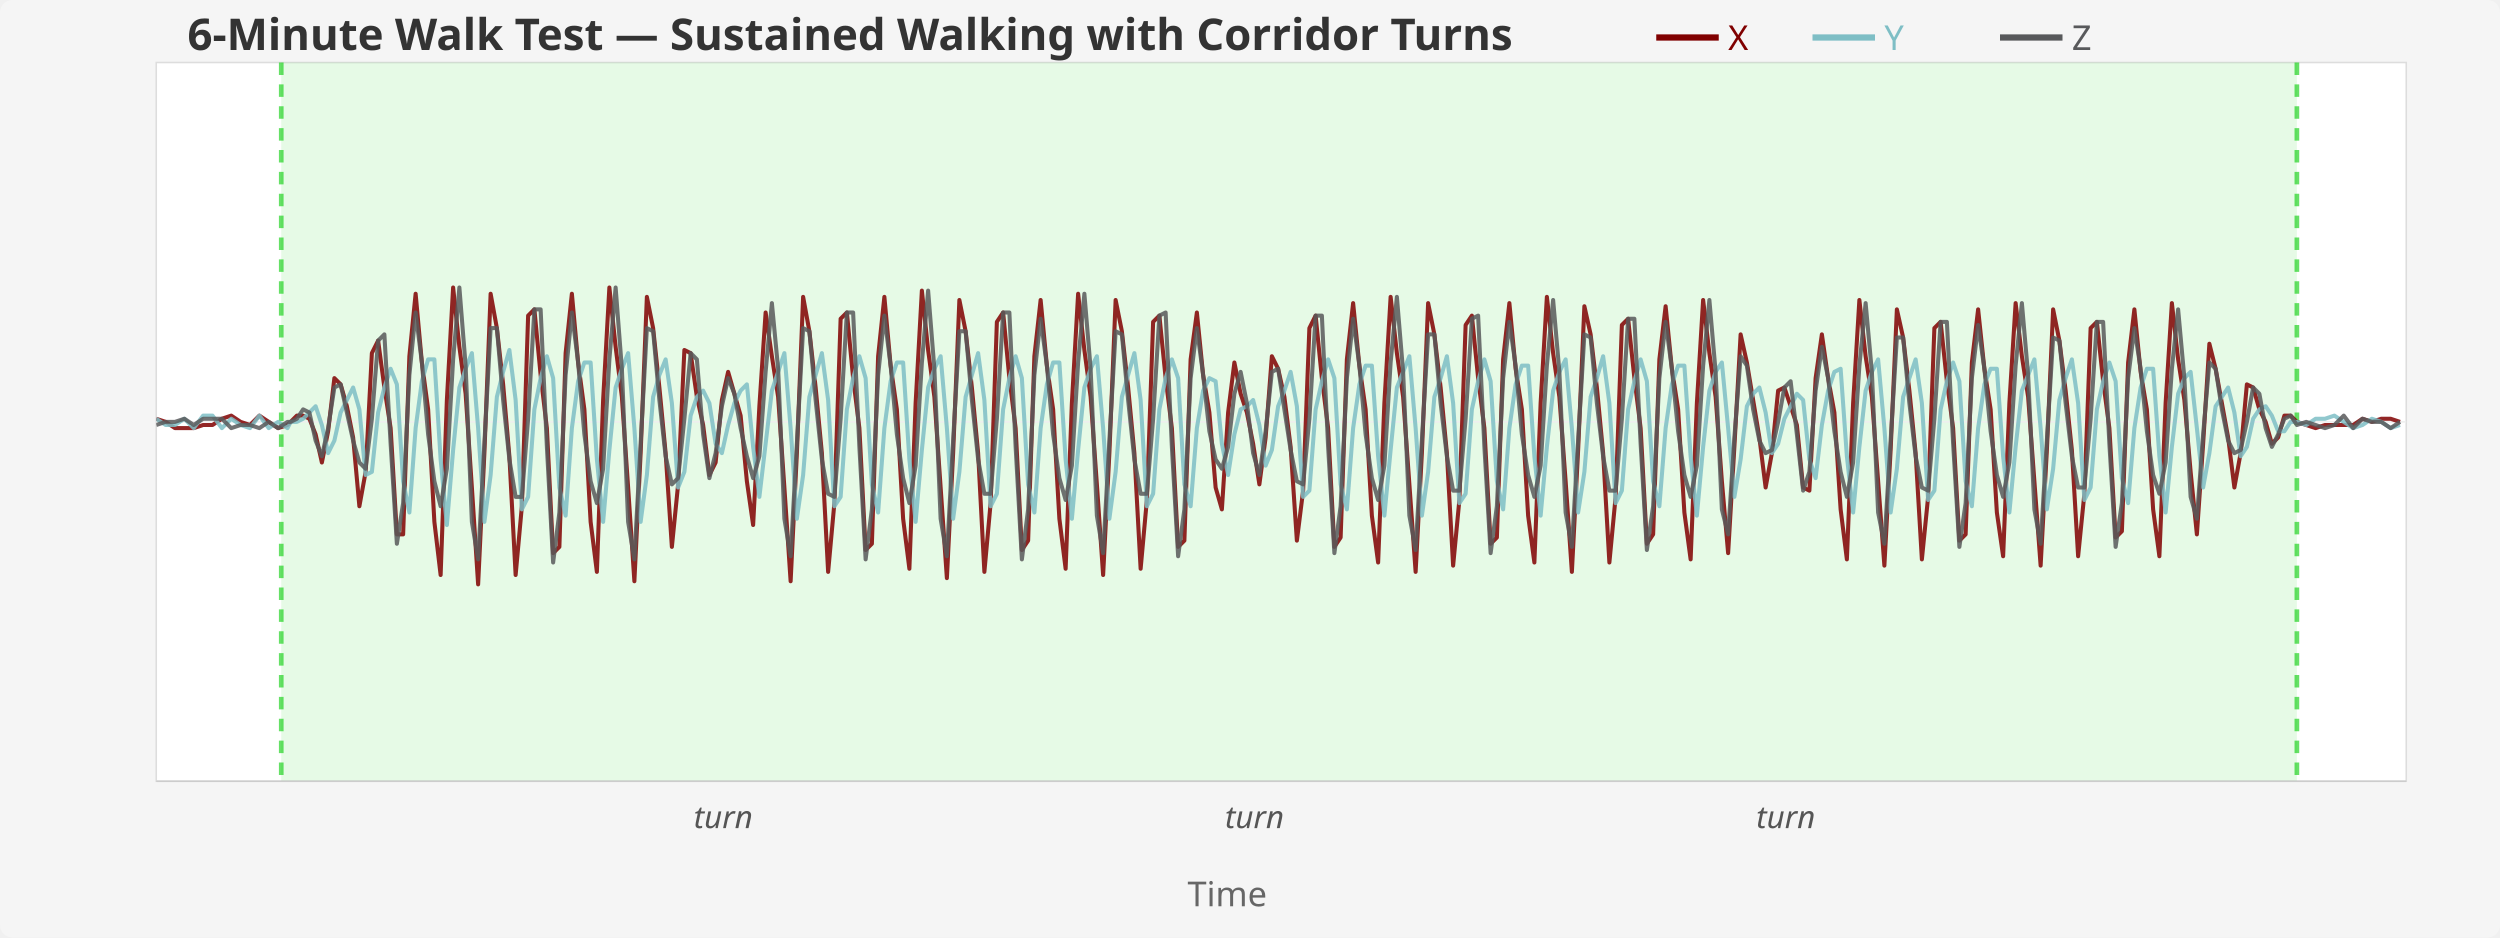
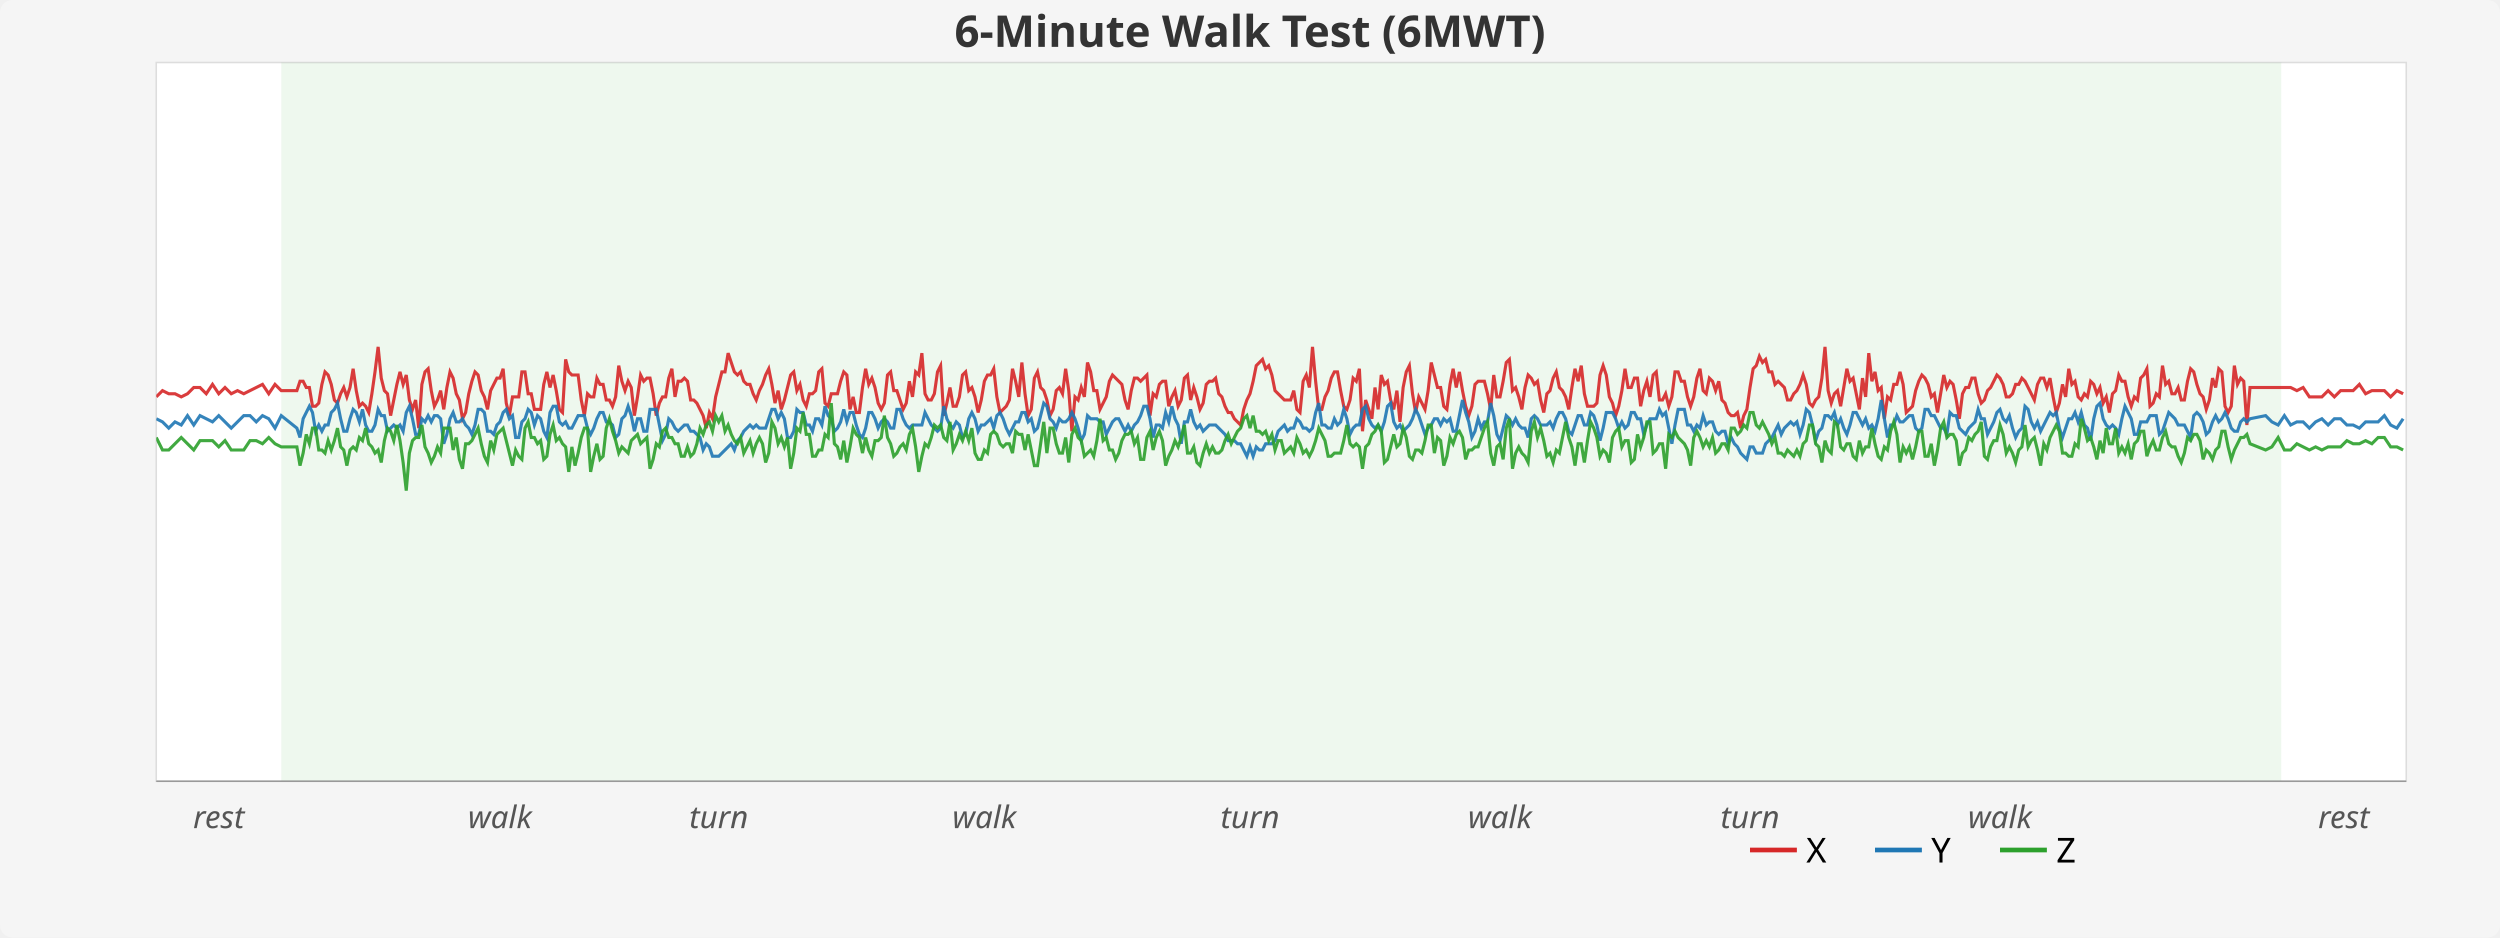
<svg xmlns="http://www.w3.org/2000/svg" width="800" height="300" viewBox="0 0 800 300">
  <style>
    .title { font: bold 14px sans-serif; fill: #333; }
-     .axis-label { font: 11px sans-serif; fill: #666; }
    .legend-text { font: 11px sans-serif; }
    .phase-label { font: italic 10px sans-serif; fill: #555; }
  </style>
  <defs>
-     <clipPath id="w6-plot">
+     <clipPath id="mw-clip">
      <rect x="50" y="20" width="720" height="230" />
    </clipPath>
  </defs>
  <rect width="800" height="300" fill="#f5f5f5" rx="4" />
  <rect x="50" y="20" width="720" height="230" fill="white" stroke="#ddd" stroke-width="0.5" />
-   <text x="60" y="16" class="title">6-Minute Walk Test — Sustained Walking with Corridor Turns</text>
-   <line x1="530" y1="12" x2="550" y2="12" stroke="#800000" stroke-width="2" />
-   <text x="553" y="16" class="legend-text" fill="#800000">X</text>
-   <line x1="580" y1="12" x2="600" y2="12" stroke="#7EBEC5" stroke-width="2" />
-   <text x="603" y="16" class="legend-text" fill="#7EBEC5">Y</text>
-   <line x1="640" y1="12" x2="660" y2="12" stroke="#58595b" stroke-width="2" />
-   <text x="663" y="16" class="legend-text" fill="#58595b">Z</text>
-   <rect x="90" y="20" width="645" height="230" fill="#00cc00" opacity="0.1" />
-   <line x1="90" y1="20" x2="90" y2="250" stroke="#00cc00" stroke-width="1.5" stroke-dasharray="4,3" opacity="0.6" />
-   <line x1="735" y1="20" x2="735" y2="250" stroke="#00cc00" stroke-width="1.5" stroke-dasharray="4,3" opacity="0.6" />
-   <line x1="50" y1="135" x2="770" y2="135" stroke="#eee" stroke-width="0.5" />
-   <text x="222" y="265" class="phase-label">turn</text>
-   <text x="392" y="265" class="phase-label">turn</text>
-   <text x="562" y="265" class="phase-label">turn</text>
-   <g clip-path="url(#w6-plot)">
-     <polyline fill="none" stroke="#800000" stroke-width="1.3" opacity="0.85" stroke-linejoin="round" points="50,134 53,135 56,137 59,137 62,137 65,136 68,136 71,134 74,133 77,135 80,136 83,133 86,135 89,137 92,136 93,135 95,133 97,133 99,134 101,139 103,148 105,138 107,121 109,123 111,130 113,140 115,162 117,151 119,113 121,109 123,124 125,137 127,171 129,171 131,114 133,94 135,116 137,131 139,167 141,184 143,128 145,92 147,111 149,126 151,156 153,187 155,145 157,94 159,105 161,123 163,146 165,184 167,162 169,101 171,99 173,120 175,137 177,177 179,175 181,113 183,94 185,116 187,131 189,167 191,183 193,128 195,92 197,111 199,127 201,156 203,186 205,145 207,95 209,105 211,124 213,145 215,175 217,155 219,112 221,113 223,127 225,136 227,152 229,148 231,128 233,119 235,126 237,133 239,154 241,168 243,130 245,100 247,114 249,127 251,156 253,186 255,145 257,95 259,106 261,124 263,145 265,183 267,161 269,102 271,100 273,121 275,137 277,176 279,174 281,114 283,95 285,117 287,131 289,166 291,182 293,129 295,93 297,112 299,127 301,156 303,185 305,145 307,96 309,106 311,124 313,145 315,183 317,161 319,103 321,100 323,121 325,137 327,176 329,173 331,114 333,96 335,117 337,131 339,166 341,182 343,129 345,94 347,112 349,127 351,155 353,184 355,145 357,96 359,106 361,124 363,145 365,182 367,160 369,103 371,101 373,121 375,137 377,175 379,173 381,115 383,100 385,120 387,132 389,156 391,163 393,132 395,116 397,126 399,132 401,142 403,155 405,140 407,114 409,118 411,127 413,143 415,173 417,157 419,105 421,101 423,121 425,137 427,175 429,172 431,115 433,97 435,117 437,131 439,165 441,180 443,129 445,95 447,113 449,127 451,155 453,183 455,145 457,97 459,107 461,124 463,145 465,181 467,160 469,104 471,101 473,121 475,137 477,174 479,172 481,115 483,97 485,118 487,131 489,165 491,180 493,129 495,95 497,113 499,127 501,154 503,183 505,144 507,98 509,107 511,124 513,145 515,180 517,159 519,104 521,102 523,121 525,137 527,174 529,171 531,115 533,98 535,118 537,131 539,164 541,179 543,129 545,96 547,113 549,127 551,154 553,177 555,143 557,107 559,116 561,128 563,140 565,156 567,145 569,125 571,124 573,130 575,136 577,156 579,157 581,121 583,107 585,121 587,132 589,163 591,179 593,129 595,96 597,114 599,127 601,154 603,181 605,144 607,99 609,108 611,125 613,145 615,179 617,159 619,105 621,103 623,122 625,137 627,173 629,171 631,116 633,99 635,118 637,131 639,164 641,178 643,129 645,97 647,114 649,127 651,154 653,181 655,144 657,99 659,109 661,125 663,144 665,178 667,158 669,105 671,103 673,122 675,137 677,172 679,170 681,116 683,99 685,119 687,131 689,163 691,178 693,129 695,97 697,115 699,128 701,151 703,171 705,142 707,110 709,118 711,129 713,140 715,156 717,145 719,123 721,124 723,131 725,135 727,142 729,140 731,133 733,133 735,135 738,136 741,137 744,136 747,136 750,136 753,136 756,134 759,135 762,134 765,134 768,135" />
-     <polyline fill="none" stroke="#7EBEC5" stroke-width="1.3" opacity="0.85" stroke-linejoin="round" points="50,134 53,136 56,136 59,134 62,137 65,133 68,133 71,137 74,134 77,136 80,137 83,133 86,137 89,135 92,137 93,135 95,135 97,134 99,132 101,130 103,136 105,145 107,141 109,132 111,128 113,124 115,131 117,152 119,151 121,132 123,124 125,118 127,123 129,154 131,164 133,137 135,122 137,115 139,115 141,147 143,168 145,144 147,124 149,118 151,113 153,137 155,167 157,152 159,127 161,119 163,112 165,128 167,163 169,159 171,131 173,121 175,114 177,121 179,156 181,165 183,137 185,122 187,116 189,116 191,147 193,167 195,144 197,124 199,118 201,113 203,137 205,167 207,152 209,127 211,120 213,115 215,129 217,156 219,151 221,133 223,127 225,125 227,129 229,142 231,145 233,136 235,129 237,125 239,123 241,143 243,159 245,142 247,125 249,119 251,113 253,137 255,166 257,152 259,127 261,120 263,113 265,128 267,162 269,159 271,131 273,121 275,114 277,121 279,155 281,164 283,137 285,122 287,116 289,116 291,147 293,167 295,144 297,124 299,118 301,114 303,137 305,166 307,151 309,127 311,120 313,113 315,128 317,162 319,158 321,131 323,121 325,114 327,121 329,155 331,164 333,137 335,123 337,116 339,116 341,147 343,166 345,144 347,124 349,118 351,114 353,137 355,166 357,151 359,127 361,120 363,113 365,128 367,162 369,158 371,131 373,121 375,115 377,121 379,155 381,162 383,137 385,125 387,121 389,122 391,142 393,152 395,139 397,131 399,130 401,128 403,136 405,149 407,144 409,130 411,125 413,119 415,130 417,159 419,157 421,131 423,122 425,115 427,121 429,155 431,163 433,137 435,123 437,117 439,117 441,146 443,165 445,144 447,124 449,119 451,114 453,137 455,165 457,151 459,127 461,121 463,114 465,129 467,161 469,158 471,131 473,122 475,115 477,122 479,154 481,163 483,137 485,123 487,117 489,117 491,146 493,165 495,143 497,125 499,119 501,115 503,137 505,164 507,151 509,127 511,121 513,114 515,129 517,161 519,157 521,131 523,122 525,115 527,122 529,154 531,162 533,137 535,123 537,117 539,117 541,146 543,165 545,143 547,125 549,119 551,116 553,137 555,159 557,147 559,130 561,126 563,124 565,132 567,145 569,142 571,134 573,130 575,126 577,128 579,147 581,153 583,136 585,125 587,119 589,118 591,146 593,164 595,143 597,125 599,119 601,115 603,137 605,164 607,150 609,127 611,121 613,115 615,129 617,160 619,157 621,131 623,122 625,116 627,122 629,154 631,162 633,137 635,123 637,118 639,118 641,146 643,164 645,143 647,125 649,120 651,115 653,137 655,163 657,150 659,128 661,121 663,115 665,129 667,160 669,156 671,131 673,122 675,116 677,122 679,153 681,161 683,137 685,124 687,118 689,118 691,146 693,164 695,143 697,126 699,121 701,119 703,137 705,156 707,145 709,130 711,127 713,124 715,132 717,146 719,143 721,134 723,131 725,130 727,133 729,138 731,138 733,135 735,135 738,136 741,134 744,134 747,133 750,135 753,137 756,136 759,134 762,135 765,137 768,136" />
-     <polyline fill="none" stroke="#58595b" stroke-width="1.3" opacity="0.85" stroke-linejoin="round" points="50,136 53,135 56,135 59,134 62,136 65,134 68,134 71,134 74,137 77,136 80,136 83,137 86,135 89,137 92,135 93,135 95,134 97,131 99,132 101,141 103,146 105,137 107,124 109,123 111,132 113,141 115,148 117,150 119,134 121,109 123,107 125,142 127,174 129,161 131,120 133,100 135,116 137,139 139,154 141,162 143,150 145,115 147,92 149,117 151,167 153,179 155,142 157,105 159,105 161,128 163,147 165,159 167,159 169,134 171,99 173,99 175,143 177,180 179,164 181,120 183,100 185,116 187,139 189,154 191,161 193,150 195,115 197,92 199,118 201,167 203,179 205,142 207,105 209,106 211,128 213,146 215,155 217,153 219,134 221,113 223,115 225,139 227,153 229,145 231,130 233,121 235,126 237,137 239,146 241,153 243,146 245,119 247,97 249,118 251,166 253,178 255,142 257,105 259,106 261,128 263,147 265,158 267,159 269,134 271,100 273,100 275,143 277,179 279,163 281,120 283,101 285,117 287,139 289,153 291,161 293,149 295,116 297,93 299,118 301,166 303,178 305,141 307,106 309,106 311,128 313,147 315,158 317,158 319,134 321,100 323,100 325,143 327,179 329,163 331,120 333,102 335,117 337,139 339,153 341,160 343,149 345,116 347,94 349,118 351,165 353,177 355,141 357,106 359,107 361,128 363,147 365,158 367,158 369,134 371,101 373,100 375,143 377,178 379,163 381,121 383,105 385,120 387,138 389,147 391,150 393,143 395,126 397,119 399,129 401,145 403,152 405,138 407,119 409,118 411,131 413,144 415,154 417,155 419,134 421,101 423,101 425,143 427,177 429,162 431,121 433,102 435,117 437,139 439,153 441,160 443,149 445,116 447,95 449,119 451,165 453,176 455,141 457,107 459,107 461,129 463,146 465,157 467,157 469,134 471,102 473,101 475,143 477,177 479,162 481,121 483,103 485,117 487,139 489,152 491,159 493,149 495,117 497,96 499,119 501,164 503,175 505,141 507,107 509,108 511,129 513,146 515,157 517,157 519,134 521,102 523,102 525,142 527,176 529,162 531,121 533,103 535,118 537,138 539,152 541,159 543,149 545,117 547,96 549,119 551,163 553,171 555,140 557,114 559,117 561,131 563,141 565,145 567,144 569,135 571,124 573,122 575,139 577,157 579,151 581,125 583,111 585,121 587,138 589,151 591,159 593,148 595,117 597,97 599,119 601,164 603,174 605,141 607,108 609,108 611,129 613,146 615,156 617,157 619,134 621,103 623,103 625,142 627,175 629,161 631,121 633,104 635,118 637,138 639,152 641,159 643,148 645,117 647,97 649,120 651,163 653,174 655,141 657,108 659,109 661,129 663,146 665,156 667,156 669,134 671,103 673,103 675,142 677,175 679,161 681,121 683,105 685,118 687,138 689,152 691,158 693,148 695,118 697,99 699,121 701,159 703,166 705,139 707,116 709,118 711,131 713,141 715,145 717,144 719,135 721,124 723,126 725,137 727,143 729,139 731,134 733,133 735,136 738,135 741,136 744,137 747,136 750,133 753,137 756,134 759,135 762,135 765,137 768,135" />
-   </g>
-   <line x1="50" y1="250" x2="770" y2="250" stroke="#ccc" stroke-width="0.5" />
-   <text x="380" y="290" class="axis-label">Time</text>
+   <text x="400" y="15" text-anchor="middle" class="title">6-Minute Walk Test (6MWT)</text>
+   <line x1="560" y1="272" x2="575" y2="272" stroke="#d62728" stroke-width="1.5" />
+   <text x="578" y="276" class="legend-text">X</text>
+   <line x1="600" y1="272" x2="615" y2="272" stroke="#1f77b4" stroke-width="1.5" />
+   <text x="618" y="276" class="legend-text">Y</text>
+   <line x1="640" y1="272" x2="655" y2="272" stroke="#2ca02c" stroke-width="1.5" />
+   <text x="658" y="276" class="legend-text">Z</text>
+   <rect x="90" y="20" width="640" height="230" fill="#2ca02c" opacity="0.08" />
+   <polyline clip-path="url(#mw-clip)" fill="none" stroke="#d62728" stroke-width="1" opacity="0.9" points="50,127 52,125 54,126 56,126 58,127 60,126 62,124 64,124 66,126 68,123 70,126 72,124 74,126 76,125 78,126 80,125 82,124 84,123 86,126 88,123 90,125 95,125 96,122 97,122 98,124 99,124 100,130 101,130 102,129 103,123 104,119 105,120 106,123 107,128 108,129 109,126 110,124 111,127 112,124 113,118 114,125 115,130 116,129 117,130 118,132 119,126 120,119 121,111 122,121 123,125 124,126 125,133 126,128 127,123 128,119 129,123 130,120 131,128 132,131 133,128 134,137 135,123 136,119 137,118 138,125 139,130 140,128 141,125 142,131 143,124 144,119 145,121 146,126 147,128 148,134 149,132 150,126 151,122 152,119 153,120 154,125 155,127 156,131 157,125 158,123 159,121 160,121 161,118 162,129 163,133 164,127 165,127 166,127 167,119 168,119 169,126 170,126 171,131 172,131 173,131 174,123 175,119 176,124 177,120 178,125 179,131 180,132 181,115 182,119 183,120 184,120 185,120 186,128 187,133 188,126 189,127 190,127 191,121 192,123 193,123 194,128 195,128 196,130 197,127 198,117 199,122 200,125 201,122 202,124 203,133 204,127 205,120 206,122 207,121 208,121 209,126 210,133 211,129 212,127 213,127 214,121 215,118 216,127 217,122 218,122 219,121 220,122 221,128 222,128 223,129 224,131 225,133 226,137 227,132 228,134 229,127 230,123 231,119 232,119 233,113 234,116 235,119 236,120 237,119 238,122 239,123 240,123 241,126 242,128 243,125 244,123 245,120 246,118 247,123 248,129 249,125 250,131 251,128 252,124 253,120 254,119 255,125 256,123 257,128 258,130 259,126 260,126 261,125 262,119 263,118 264,129 265,130 266,126 267,126 268,126 269,122 270,119 271,120 272,131 273,127 274,132 275,132 276,124 277,118 278,123 279,121 280,124 281,129 282,131 283,129 284,120 285,119 286,125 287,125 288,128 289,131 290,129 291,122 292,127 293,119 294,120 295,113 296,126 297,128 298,128 299,126 300,119 301,117 302,133 303,129 304,124 305,130 306,130 307,127 308,120 309,119 310,125 311,124 312,127 313,132 314,128 315,122 316,120 317,120 318,118 319,127 320,132 321,131 322,130 323,128 324,118 325,122 326,127 327,116 328,126 329,133 330,131 331,121 332,119 333,124 334,125 335,128 336,133 337,131 338,125 339,124 340,126 341,118 342,125 343,138 344,127 345,128 346,124 347,127 348,116 349,119 350,125 351,125 352,131 353,129 354,127 355,122 356,120 357,121 358,122 359,123 360,128 361,131 362,125 363,121 364,121 365,122 366,121 367,120 368,133 369,126 370,127 371,123 372,122 373,122 374,130 375,127 376,125 377,130 378,128 379,121 380,120 381,128 382,124 383,127 384,131 385,129 386,123 387,122 388,122 389,121 390,126 391,127 392,130 393,132 394,132 395,134 396,135 397,136 398,131 399,128 400,126 401,122 402,117 403,116 404,115 405,118 406,117 407,120 408,125 409,126 410,127 411,128 412,128 413,128 414,125 415,131 416,132 417,122 418,120 419,124 420,111 421,122 422,131 423,131 424,127 425,125 426,121 427,119 428,119 429,125 430,130 431,131 432,128 433,121 434,122 435,118 436,138 437,128 438,131 439,134 440,124 441,131 442,120 443,123 444,122 445,128 446,131 447,125 448,135 449,124 450,119 451,117 452,126 453,132 454,127 455,129 456,131 457,125 458,116 459,120 460,124 461,124 462,130 463,131 464,123 465,118 466,124 467,119 468,125 469,130 470,133 471,130 472,123 473,122 474,122 475,122 476,126 477,131 478,120 479,127 480,127 481,122 482,116 483,115 484,125 485,124 486,127 487,131 488,124 489,120 490,121 491,123 492,122 493,128 494,132 495,126 496,125 497,121 498,119 499,124 500,125 501,127 502,131 503,124 504,118 505,122 506,117 507,126 508,130 509,130 510,130 511,129 512,120 513,117 514,120 515,127 516,129 517,133 518,130 519,125 520,118 521,124 522,124 523,121 524,121 525,130 526,125 527,122 528,127 529,120 530,119 531,128 532,128 533,126 534,130 535,127 536,119 537,119 538,122 539,122 540,127 541,130 542,127 543,121 544,118 545,125 546,126 547,121 548,122 549,125 550,122 551,128 552,129 553,132 554,133 555,133 556,132 557,137 558,133 559,131 560,124 561,118 562,117 563,114 564,116 565,115 566,119 567,119 568,123 569,122 570,123 571,124 572,128 573,128 574,126 575,125 576,123 577,120 578,123 579,129 580,130 581,128 582,127 583,121 584,111 585,125 586,129 587,126 588,125 589,130 590,124 591,118 592,122 593,121 594,126 595,131 596,121 597,127 598,113 599,122 600,119 601,125 602,124 603,134 604,127 605,128 606,123 607,123 608,119 609,123 610,132 611,131 612,130 613,125 614,122 615,120 616,121 617,123 618,127 619,126 620,132 621,126 622,120 623,124 624,122 625,123 626,128 627,134 628,126 629,124 630,124 631,121 632,121 633,126 634,129 635,128 636,125 637,124 638,122 639,120 640,121 641,123 642,127 643,127 644,126 645,123 646,123 647,121 648,122 649,124 650,126 651,128 652,123 653,121 654,121 655,124 656,121 657,127 658,132 659,129 660,123 661,127 662,118 663,123 664,122 665,127 666,128 667,126 668,127 669,122 670,123 671,126 672,124 673,129 674,127 675,132 676,126 677,125 678,120 679,122 680,122 681,127 682,130 683,127 684,128 685,121 686,120 687,118 688,130 689,129 690,126 691,127 692,117 693,123 694,122 695,126 696,126 697,124 698,128 699,128 700,122 701,118 702,119 703,123 704,126 705,127 706,131 707,128 708,121 709,124 710,118 711,119 712,130 713,132 714,130 715,117 716,123 717,121 718,122 719,136 720,124 725,124 727,124 729,124 731,124 733,124 735,125 737,124 739,127 741,127 743,127 745,125 747,127 749,125 751,125 753,125 755,123 757,126 759,125 761,125 763,125 765,127 767,125 769,126" />
+   <polyline clip-path="url(#mw-clip)" fill="none" stroke="#1f77b4" stroke-width="1" opacity="0.9" points="50,134 52,135 54,137 56,135 58,136 60,133 62,136 64,133 66,134 68,135 70,133 72,135 74,137 76,135 78,133 80,133 82,135 84,133 86,134 88,137 90,133 95,137 96,140 97,134 98,132 99,130 100,132 101,138 102,136 103,138 104,136 105,136 106,132 107,131 108,129 109,134 110,138 111,138 112,134 113,131 114,132 115,135 116,131 117,136 118,138 119,138 120,136 121,131 122,133 123,133 124,138 125,137 126,136 127,137 128,136 129,138 130,132 131,130 132,134 133,139 134,139 135,134 136,135 137,133 138,135 139,133 140,133 141,134 142,142 143,139 144,134 145,132 146,135 147,135 148,134 149,136 150,137 151,139 152,136 153,131 154,131 155,132 156,138 157,138 158,139 159,136 160,135 161,132 162,131 163,134 164,133 165,140 166,140 167,135 168,134 169,131 170,132 171,136 172,133 173,134 174,138 175,140 176,132 177,130 178,130 179,135 180,136 181,135 182,137 183,137 184,135 185,133 186,133 187,133 188,137 189,139 190,137 191,134 192,132 193,132 194,135 195,135 196,136 197,140 198,139 199,134 200,133 201,130 202,133 203,138 204,134 205,134 206,138 207,138 208,131 209,131 210,131 211,136 212,141 213,139 214,134 215,135 216,137 217,138 218,137 219,136 220,136 221,138 222,138 223,139 224,140 225,144 226,142 227,143 228,146 229,146 230,146 231,145 232,144 233,143 234,142 235,144 236,141 237,140 238,138 239,137 240,136 241,137 242,136 243,137 244,137 245,137 246,134 247,131 248,131 249,134 250,132 251,134 252,140 253,140 254,138 255,131 256,132 257,132 258,136 259,136 260,138 261,134 262,134 263,136 264,130 265,133 266,134 267,138 268,137 269,135 270,131 271,135 272,132 273,132 274,136 275,139 276,140 277,137 278,132 279,132 280,134 281,137 282,135 283,134 284,135 285,137 286,137 287,131 288,131 289,134 290,136 291,137 292,136 293,136 294,136 295,136 296,132 297,134 298,136 299,137 300,138 301,137 302,130 303,134 304,136 305,137 306,135 307,136 308,140 309,139 310,134 311,132 312,134 313,138 314,136 315,136 316,135 317,134 318,137 319,133 320,132 321,134 322,137 323,139 324,137 325,135 326,135 327,132 328,132 329,135 330,134 331,138 332,137 333,133 334,129 335,130 336,134 337,135 338,137 339,134 340,135 341,135 342,134 343,132 344,134 345,137 346,141 347,139 348,133 349,134 350,134 351,134 352,135 353,135 354,139 355,137 356,135 357,134 358,134 359,136 360,138 361,136 362,138 363,136 364,135 365,133 366,130 367,130 368,134 369,140 370,136 371,136 372,137 373,132 374,135 375,130 376,134 377,136 378,142 379,135 380,135 381,131 382,135 383,137 384,136 385,138 386,137 387,136 388,136 389,136 390,137 391,138 392,139 393,141 394,141 395,141 396,142 397,142 398,144 399,146 400,143 401,146 402,143 403,144 404,144 405,142 406,142 407,142 408,141 409,138 410,137 411,136 412,138 413,137 414,137 415,134 416,135 417,137 418,137 419,138 420,137 421,132 422,129 423,136 424,136 425,137 426,137 427,134 428,136 429,135 430,131 431,134 432,139 433,137 434,136 435,136 436,131 437,130 438,134 439,136 440,137 441,136 442,138 443,135 444,130 445,129 446,135 447,137 448,136 449,138 450,137 451,136 452,134 453,131 454,133 455,136 456,139 457,137 458,136 459,134 460,134 461,136 462,134 463,135 464,134 465,138 466,138 467,133 468,128 469,132 470,135 471,140 472,138 473,134 474,137 475,135 476,135 477,129 478,133 479,139 480,141 481,137 482,133 483,134 484,136 485,134 486,136 487,137 488,137 489,140 490,134 491,133 492,134 493,136 494,136 495,136 496,135 497,137 498,134 499,132 500,132 501,134 502,138 503,139 504,136 505,133 506,133 507,136 508,136 509,132 510,133 511,136 512,141 513,137 514,132 515,132 516,132 517,134 518,137 519,135 520,137 521,136 522,132 523,132 524,134 525,134 526,139 527,136 528,134 529,134 530,134 531,131 532,133 533,132 534,137 535,142 536,136 537,131 538,131 539,131 540,136 541,136 542,138 543,136 544,137 545,133 546,136 547,135 548,135 549,138 550,139 551,138 552,138 553,142 554,140 555,142 556,143 557,145 558,146 559,147 560,143 561,143 562,145 563,145 564,145 565,142 566,141 567,140 568,138 569,136 570,139 571,137 572,136 573,135 574,136 575,135 576,139 577,136 578,131 579,132 580,136 581,141 582,138 583,137 584,133 585,133 586,134 587,132 588,136 589,134 590,137 591,139 592,136 593,132 594,132 595,134 596,136 597,134 598,137 599,136 600,138 601,134 602,128 603,134 604,140 605,136 606,136 607,133 608,135 609,135 610,134 611,133 612,133 613,137 614,138 615,137 616,131 617,131 618,133 619,133 620,135 621,137 622,137 623,139 624,132 625,133 626,133 627,137 628,138 629,139 630,137 631,136 632,135 633,131 634,134 635,134 636,139 637,137 638,135 639,132 640,131 641,134 642,135 643,133 644,137 645,140 646,138 647,137 648,130 649,131 650,135 651,137 652,135 653,138 654,136 655,134 656,132 657,133 658,132 659,137 660,140 661,137 662,134 663,134 664,132 665,135 666,132 667,136 668,137 669,141 670,134 671,130 672,129 673,134 674,136 675,137 676,136 677,137 678,139 679,134 680,130 681,132 682,134 683,139 684,139 685,135 686,135 687,135 688,133 689,133 690,133 691,139 692,138 693,135 694,132 695,133 696,134 697,136 698,136 699,136 700,138 701,140 702,133 703,132 704,133 705,135 706,139 707,138 708,135 709,133 710,135 711,134 712,132 713,134 714,137 715,138 716,138 717,135 718,134 719,135 720,134 725,133 727,135 729,136 731,133 733,136 735,135 737,135 739,137 741,135 743,134 745,136 747,134 749,134 751,136 753,136 755,137 757,135 759,135 761,135 763,133 765,136 767,137 769,134" />
+   <polyline clip-path="url(#mw-clip)" fill="none" stroke="#2ca02c" stroke-width="1" opacity="0.9" points="50,140 52,144 54,144 56,142 58,140 60,142 62,144 64,141 66,141 68,141 70,143 72,141 74,144 76,144 78,144 80,141 82,141 84,142 86,140 88,142 90,143 95,143 96,149 97,145 98,139 99,142 100,137 101,137 102,144 103,144 104,145 105,141 106,144 107,141 108,137 109,143 110,144 111,149 112,144 113,143 114,144 115,140 116,141 117,137 118,142 119,143 120,145 121,144 122,148 123,141 124,137 125,138 126,141 127,136 128,141 129,148 130,157 131,145 132,141 133,140 134,140 135,136 136,143 137,145 138,148 139,146 140,143 141,145 142,137 143,137 144,137 145,144 146,140 147,147 148,150 149,142 150,142 151,141 152,139 153,137 154,142 155,146 156,148 157,141 158,144 159,139 160,138 161,137 162,141 163,145 164,149 165,144 166,146 167,147 168,137 169,135 170,140 171,140 172,142 173,141 174,147 175,146 176,139 177,136 178,141 179,140 180,142 181,143 182,151 183,143 184,149 185,145 186,140 187,137 188,137 189,151 190,146 191,142 192,147 193,146 194,137 195,134 196,138 197,141 198,145 199,143 200,144 201,145 202,141 203,140 204,139 205,142 206,141 207,140 208,150 209,147 210,142 211,143 212,138 213,137 214,140 215,140 216,142 217,142 218,146 219,146 220,143 221,146 222,145 223,142 224,137 225,139 226,136 227,135 228,138 229,133 230,135 231,133 232,138 233,136 234,139 235,141 236,142 237,140 238,145 239,143 240,141 241,145 242,142 243,140 244,142 245,148 246,145 247,135 248,137 249,142 250,140 251,143 252,140 253,150 254,145 255,137 256,138 257,132 258,139 259,139 260,146 261,146 262,144 263,144 264,139 265,140 266,129 267,142 268,143 269,147 270,141 271,148 272,143 273,137 274,139 275,140 276,145 277,140 278,144 279,146 280,141 281,141 282,140 283,133 284,140 285,142 286,146 287,145 288,143 289,142 290,144 291,139 292,137 293,143 294,151 295,146 296,142 297,143 298,140 299,136 300,137 301,136 302,140 303,141 304,135 305,144 306,142 307,139 308,141 309,138 310,141 311,137 312,145 313,147 314,147 315,144 316,145 317,139 318,138 319,139 320,142 321,143 322,142 323,142 324,145 325,138 326,139 327,139 328,144 329,139 330,144 331,149 332,149 333,142 334,135 335,145 336,137 337,137 338,142 339,145 340,145 341,140 342,148 343,139 344,137 345,140 346,141 347,146 348,145 349,144 350,146 351,141 352,134 353,141 354,140 355,144 356,144 357,147 358,145 359,141 360,139 361,139 362,138 363,142 364,140 365,147 366,147 367,140 368,138 369,144 370,140 371,138 372,141 373,149 374,146 375,144 376,141 377,143 378,140 379,136 380,145 381,145 382,143 383,148 384,149 385,145 386,142 387,145 388,143 389,145 390,145 391,144 392,141 393,139 394,142 395,140 396,138 397,137 398,134 399,133 400,137 401,133 402,138 403,138 404,139 405,138 406,141 407,139 408,144 409,141 410,141 411,145 412,144 413,143 414,145 415,140 416,142 417,145 418,144 419,146 420,144 421,141 422,137 423,139 424,141 425,146 426,146 427,145 428,145 429,145 430,141 431,136 432,142 433,143 434,142 435,143 436,150 437,143 438,142 439,139 440,138 441,136 442,138 443,148 444,147 445,143 446,139 447,143 448,142 449,137 450,140 451,146 452,147 453,144 454,144 455,145 456,141 457,136 458,136 459,145 460,140 461,141 462,149 463,146 464,140 465,142 466,139 467,138 468,140 469,147 470,144 471,144 472,143 473,143 474,140 475,137 476,135 477,145 478,149 479,143 480,142 481,147 482,137 483,134 484,150 485,145 486,143 487,145 488,146 489,148 490,138 491,135 492,140 493,137 494,141 495,146 496,145 497,148 498,144 499,145 500,140 501,135 502,140 503,143 504,149 505,142 506,142 507,148 508,141 509,135 510,137 511,140 512,146 513,144 514,145 515,148 516,140 517,138 518,137 519,143 520,141 521,141 522,148 523,147 524,139 525,143 526,140 527,135 528,135 529,145 530,144 531,142 532,142 533,150 534,139 535,140 536,138 537,140 538,141 539,142 540,144 541,149 542,140 543,138 544,140 545,143 546,141 547,143 548,140 549,145 550,144 551,142 552,142 553,144 554,137 555,137 556,139 557,138 558,136 559,137 560,132 561,132 562,136 563,137 564,135 565,137 566,139 567,142 568,140 569,145 570,145 571,146 572,144 573,145 574,146 575,144 576,146 577,142 578,141 579,136 580,136 581,142 582,143 583,148 584,141 585,144 586,145 587,135 588,136 589,143 590,144 591,142 592,142 593,146 594,147 595,141 596,145 597,143 598,143 599,137 600,142 601,146 602,147 603,143 604,144 605,138 606,135 607,139 608,148 609,143 610,145 611,143 612,147 613,143 614,138 615,138 616,146 617,146 618,142 619,149 620,144 621,137 622,135 623,140 624,139 625,139 626,141 627,149 628,145 629,144 630,140 631,141 632,139 633,138 634,135 635,146 636,147 637,143 638,141 639,141 640,136 641,139 642,145 643,143 644,145 645,148 646,144 647,143 648,136 649,143 650,141 651,140 652,144 653,149 654,142 655,144 656,140 657,138 658,136 659,138 660,145 661,145 662,146 663,146 664,142 665,143 666,134 667,137 668,141 669,140 670,143 671,147 672,141 673,145 674,137 675,142 676,142 677,137 678,145 679,143 680,145 681,142 682,147 683,142 684,141 685,138 686,138 687,146 688,143 689,141 690,144 691,144 692,140 693,138 694,142 695,143 696,143 697,146 698,148 699,145 700,140 701,141 702,139 703,139 704,141 705,147 706,144 707,145 708,147 709,144 710,143 711,138 712,138 713,143 714,147 715,144 716,142 717,140 718,140 719,139 720,142 725,144 727,143 729,140 731,144 733,144 735,142 737,143 739,144 741,143 743,144 745,143 747,143 749,143 751,141 753,142 755,142 757,141 759,142 761,140 763,140 765,143 767,143 769,144" />
+   <line x1="50" y1="250" x2="770" y2="250" stroke="#999" stroke-width="0.5" />
+   <text x="70" y="265" text-anchor="middle" class="phase-label">rest</text>
+   <text x="160" y="265" text-anchor="middle" class="phase-label">walk</text>
+   <text x="230" y="265" text-anchor="middle" class="phase-label">turn</text>
+   <text x="315" y="265" text-anchor="middle" class="phase-label">walk</text>
+   <text x="400" y="265" text-anchor="middle" class="phase-label">turn</text>
+   <text x="480" y="265" text-anchor="middle" class="phase-label">walk</text>
+   <text x="560" y="265" text-anchor="middle" class="phase-label">turn</text>
+   <text x="640" y="265" text-anchor="middle" class="phase-label">walk</text>
+   <text x="750" y="265" text-anchor="middle" class="phase-label">rest</text>
</svg>
